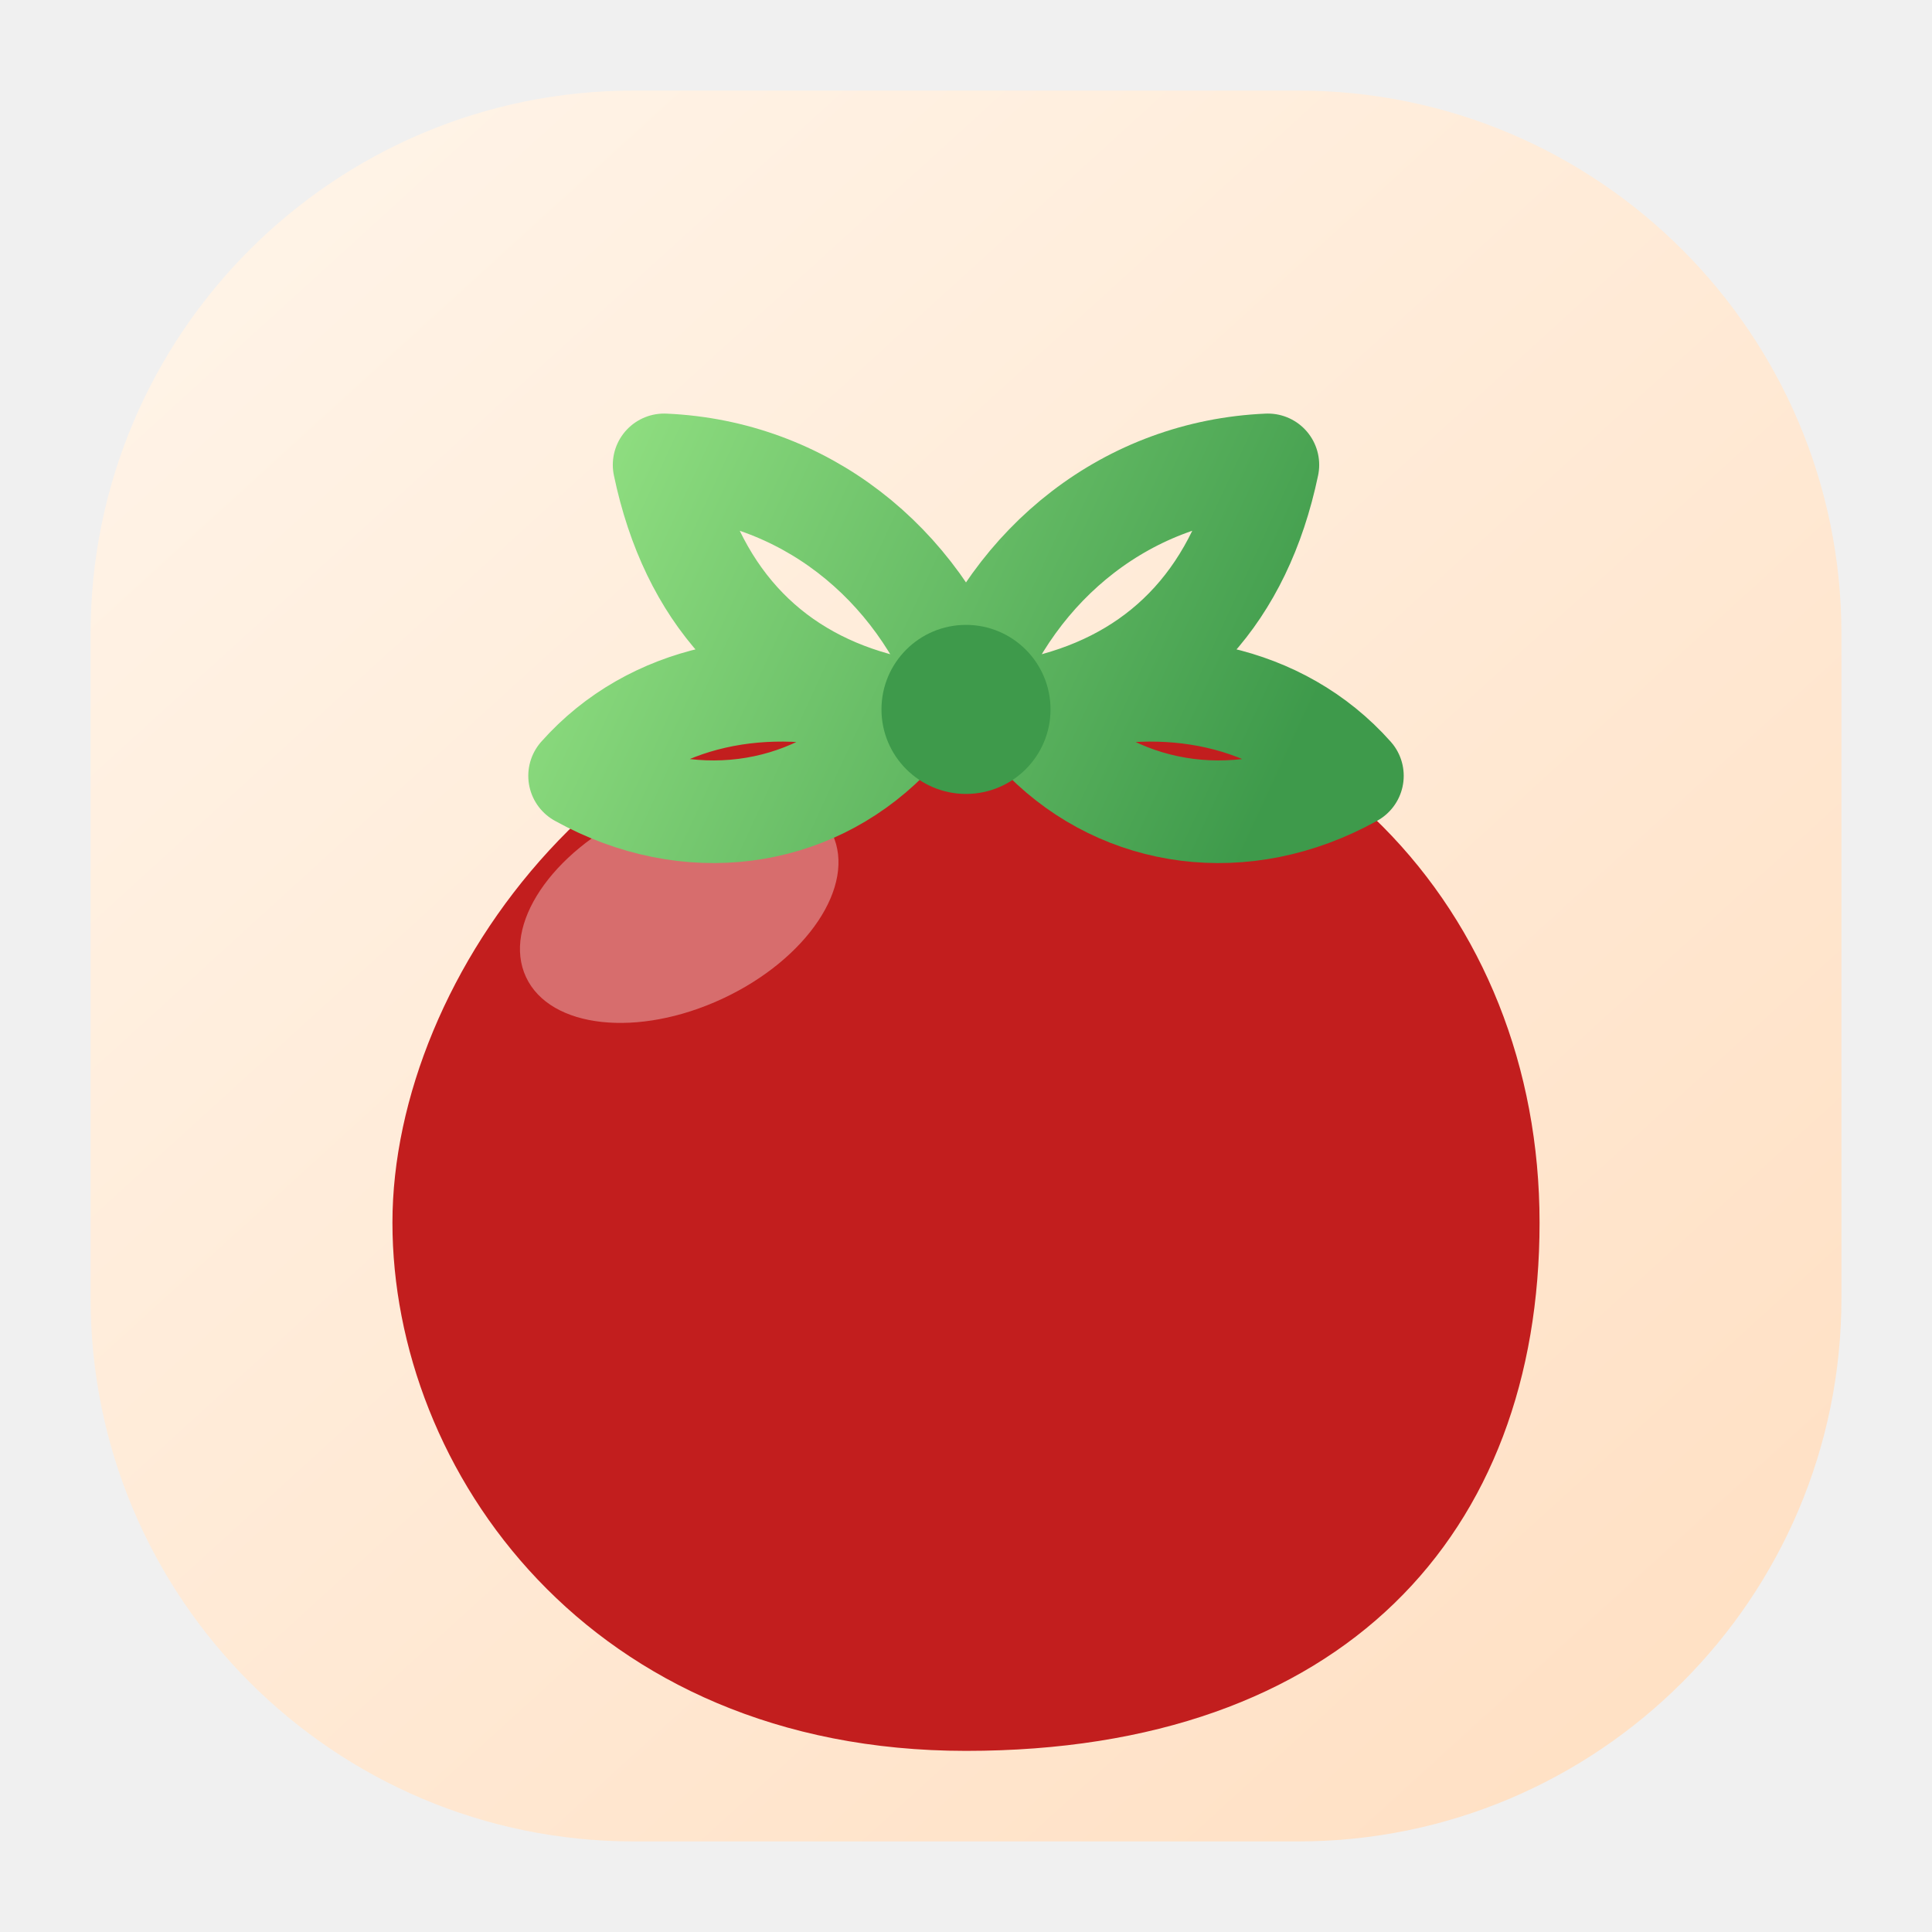
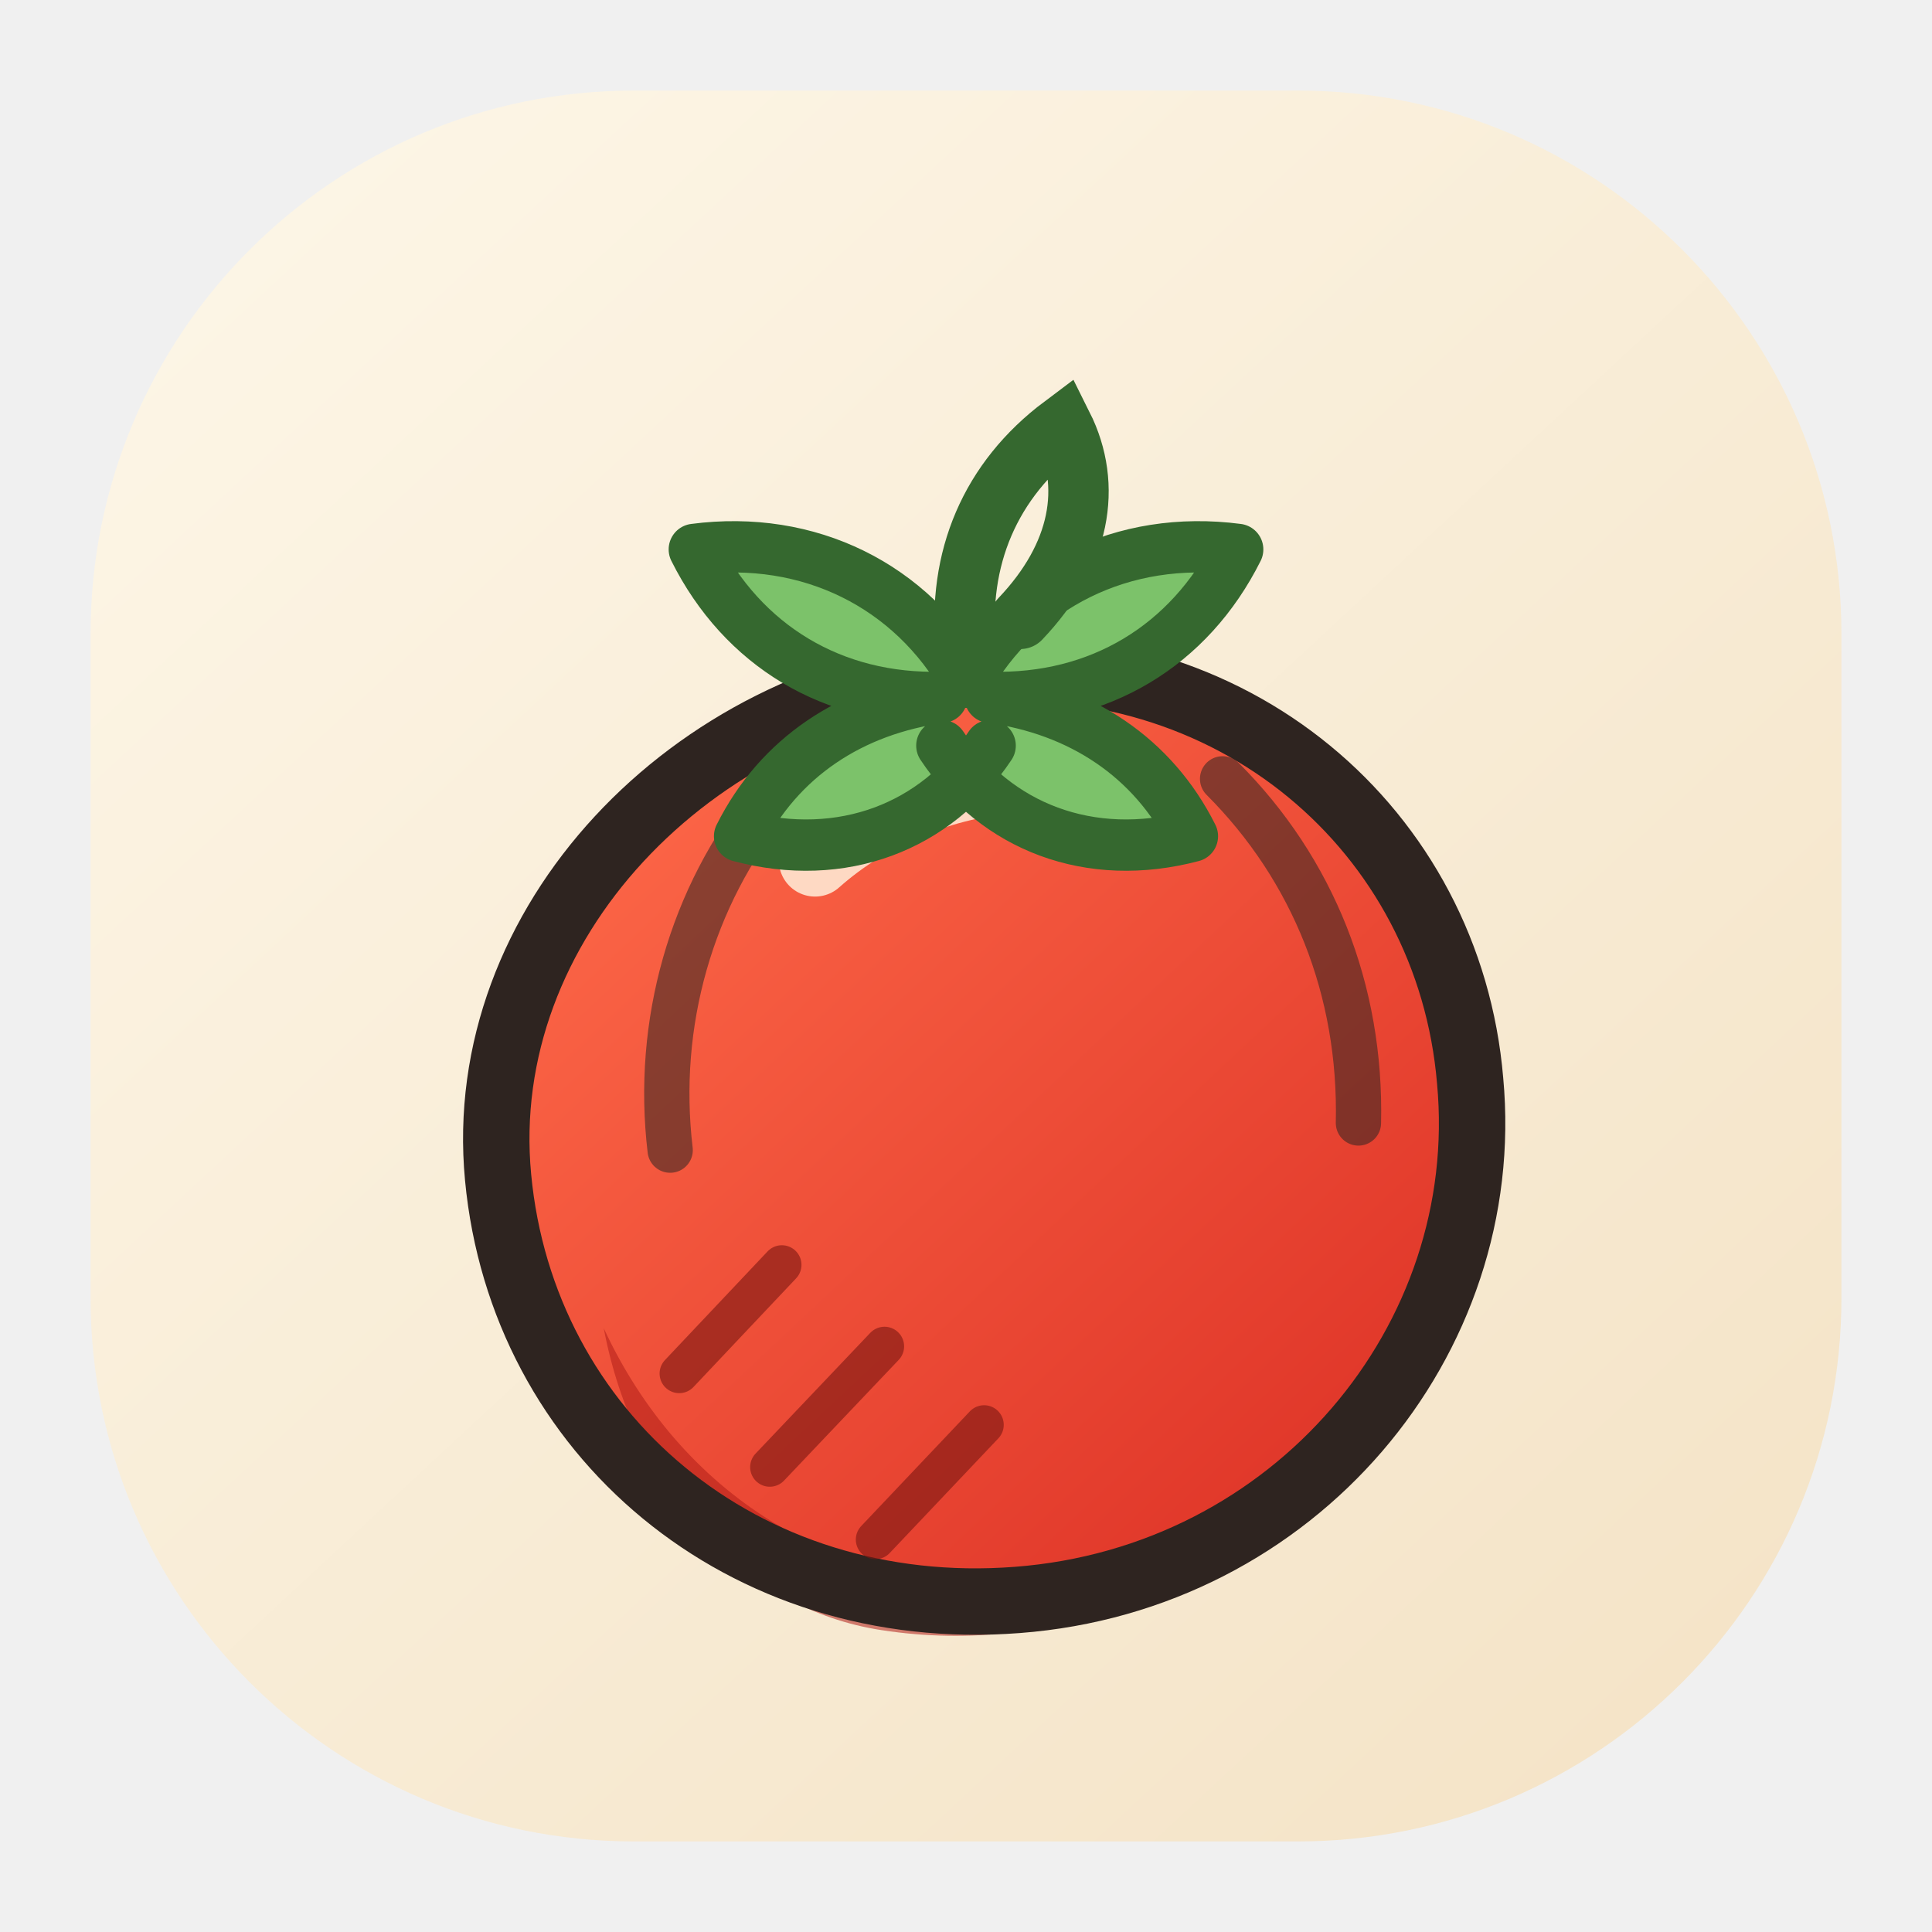
<svg xmlns="http://www.w3.org/2000/svg" viewBox="0 0 64 64">
  <defs>
-     <linearGradient id="canvas" x1="7" y1="5" x2="58" y2="61" gradientUnits="userSpaceOnUse">
-       <stop stop-color="#FFF4E8" />
-       <stop offset="1" stop-color="#FFDFC2" />
+     <linearGradient id="paper" x1="6" y1="4" x2="58" y2="60" gradientUnits="userSpaceOnUse">
+       <stop stop-color="#FDF6E7" />
+       <stop offset="1" stop-color="#F4E3C6" />
    </linearGradient>
-     <radialGradient id="tomato" cx="0" cy="0" r="1" gradientTransform="translate(24 22) rotate(60) scale(24 26)">
-       <stop stop-color="#FF7A5C" />
-       <stop offset=".5" stop-color="#F1402C" />
-       <stop offset="1" stop-color="#C21E1E" />
-     </radialGradient>
-     <linearGradient id="leaf" x1="20" y1="6" x2="46" y2="18" gradientUnits="userSpaceOnUse">
-       <stop stop-color="#9BE888" />
-       <stop offset="1" stop-color="#3E9A4B" />
+     <linearGradient id="wash" x1="18" y1="24" x2="48" y2="56" gradientUnits="userSpaceOnUse">
+       <stop stop-color="#FF6B4A" />
+       <stop offset="1" stop-color="#D92B22" />
    </linearGradient>
  </defs>
-   <rect x="3" y="3" width="58" height="58" rx="18" fill="url(#canvas)" />
-   <path d="M32 22c11.5 0 19 8.2 19 18.5S44.5 58 32 58 13 48.7 13 40.5 20.5 22 32 22Z" fill="url(#tomato)" />
-   <ellipse cx="22.5" cy="30" rx="5.6" ry="3.4" fill="#FFF" opacity=".35" transform="rotate(-25 22.5 30)" />
-   <path d="M32 23c-1.6-4.4-5.4-7.4-10-7.6.9 4.3 3.4 6.9 7 7.9-3.6-1-7.4-.3-9.8 2.4 3.6 2 7.6 1.4 10.2-1.2M32 23c1.6-4.4 5.4-7.4 10-7.6-.9 4.3-3.4 6.9-7 7.9 3.6-1 7.4-.3 9.8 2.4-3.6 2-7.6 1.4-10.2-1.2" fill="none" stroke="url(#leaf)" stroke-width="3.4" stroke-linecap="round" stroke-linejoin="round" />
-   <circle cx="32" cy="23.5" r="2.8" fill="#3E9A4B" />
+   <rect x="3" y="3" width="58" height="58" rx="18" fill="url(#paper)" />
+   <path d="M32 21.5c8.6-.8 15.9 5.4 16.6 14.2.7 8.9-6 16.9-15.4 17.6-9.4.7-16.9-5.7-17.7-14.5-.8-8.7 6.8-16.4 16.5-17.3Z" fill="url(#wash)" />
+   <path d="M20 44c2.5 5.4 7.6 8.8 13.9 8.4 4.6-.3 8.5-2.5 11-5.8-3.4 6-9.9 8.3-15.7 7.4C24.6 53.3 21 49.3 20 44Z" fill="#B01D17" opacity=".55" />
+   <path d="M31.8 22.2c9-.9 16.2 5.3 16.9 13.6.8 8.6-5.8 16.5-15 17.2-9.1.7-16.4-5.5-17.2-14-.8-8.4 6.4-15.9 15.3-16.8" fill="none" stroke="#2E2420" stroke-width="2.2" stroke-linecap="round" />
+   <path d="M25.5 26.5c-2.6 3.2-3.8 7.4-3.3 11.6M40.5 25.8c3 3 4.6 7 4.5 11.4" fill="none" stroke="#2E2420" stroke-width="1.5" stroke-linecap="round" opacity=".55" />
+   <path d="m22.5 45.5 3.4-3.6M25.5 48.6l3.8-4M29 51l3.6-3.8" stroke="#7A1610" stroke-width="1.3" stroke-linecap="round" opacity=".6" />
+   <path d="M27 28.5c1.8-1.6 4.2-2.6 6.8-2.8" fill="none" stroke="#FFE7D2" stroke-width="2.4" stroke-linecap="round" opacity=".9" />
+   <path d="M32 22.6c-1.8-3.2-5.2-4.9-9-4.4 1.6 3.2 4.6 5 8.2 4.9-3 .4-5.4 2-6.7 4.6 3.4.9 6.5-.3 8.3-3M32 22.6c1.8-3.2 5.2-4.9 9-4.4-1.6 3.2-4.6 5-8.2 4.9 3 .4 5.4 2 6.7 4.6-3.4.9-6.5-.3-8.3-3" fill="#7CC26A" stroke="#35682F" stroke-width="1.7" stroke-linecap="round" stroke-linejoin="round" />
+   <path d="M32 21.5c-.3-3 .8-5.6 3.2-7.4 1 2 .6 4.3-1.4 6.4" fill="none" stroke="#35682F" stroke-width="2" stroke-linecap="round" />
</svg>
